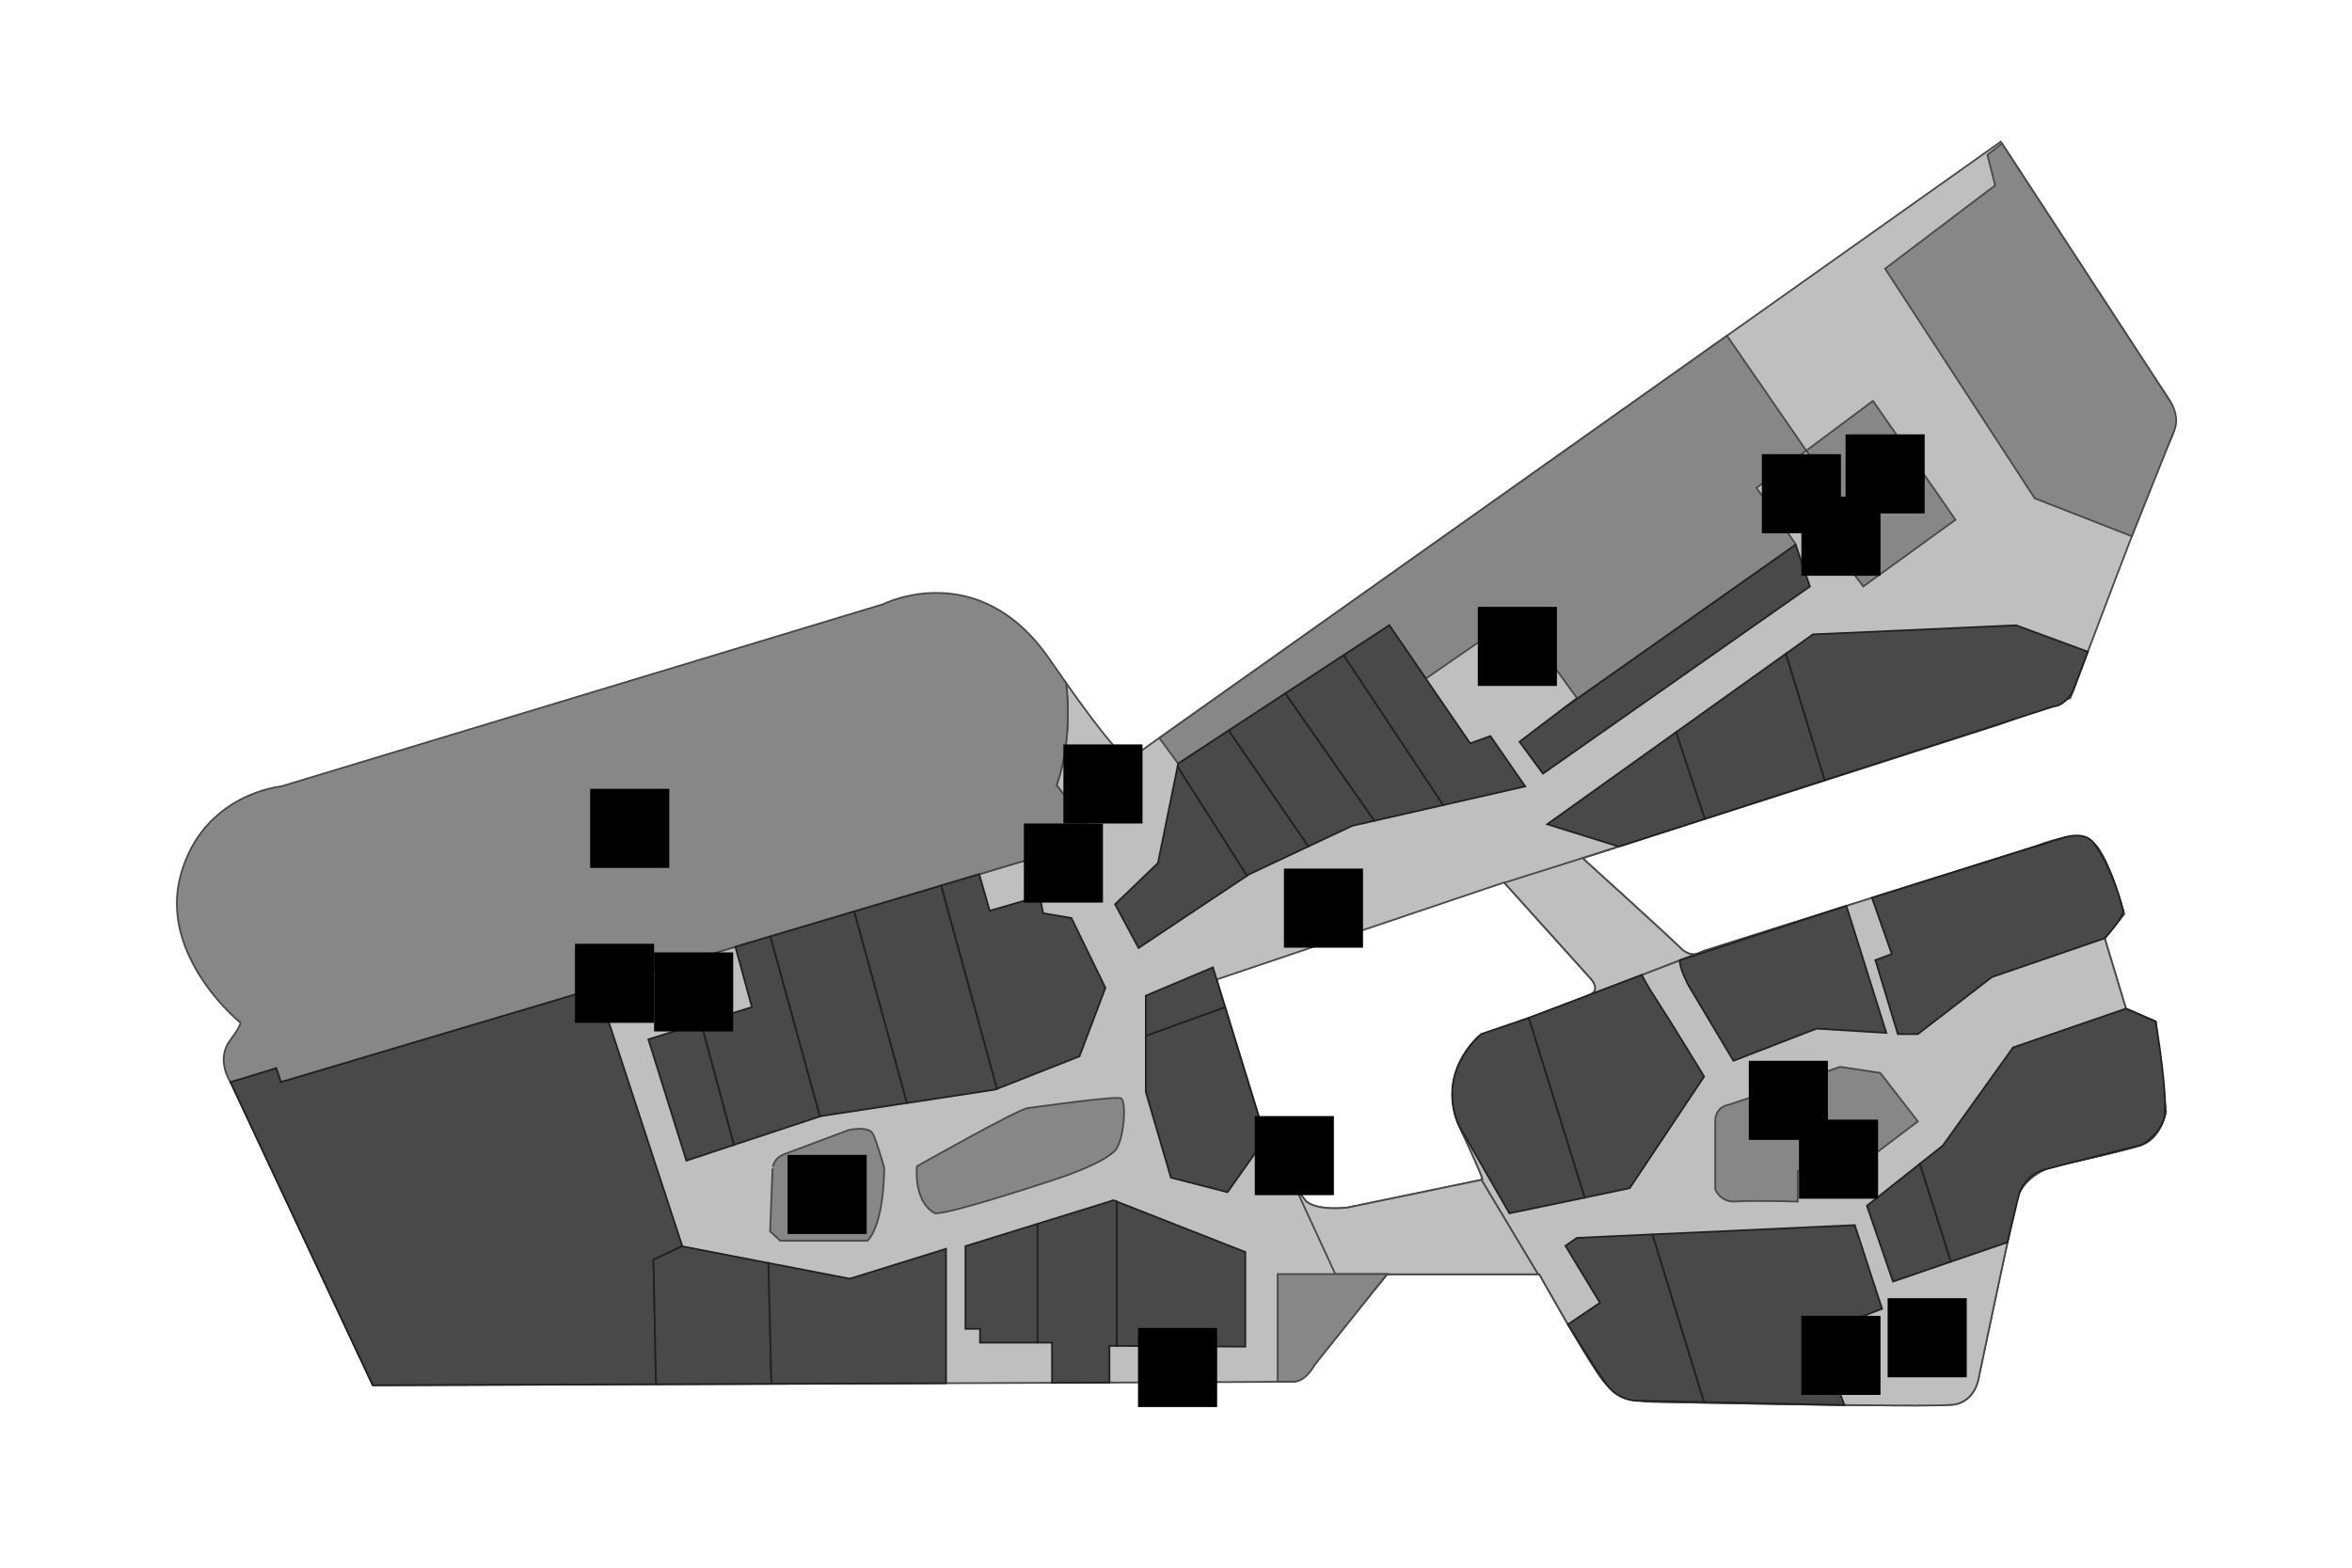
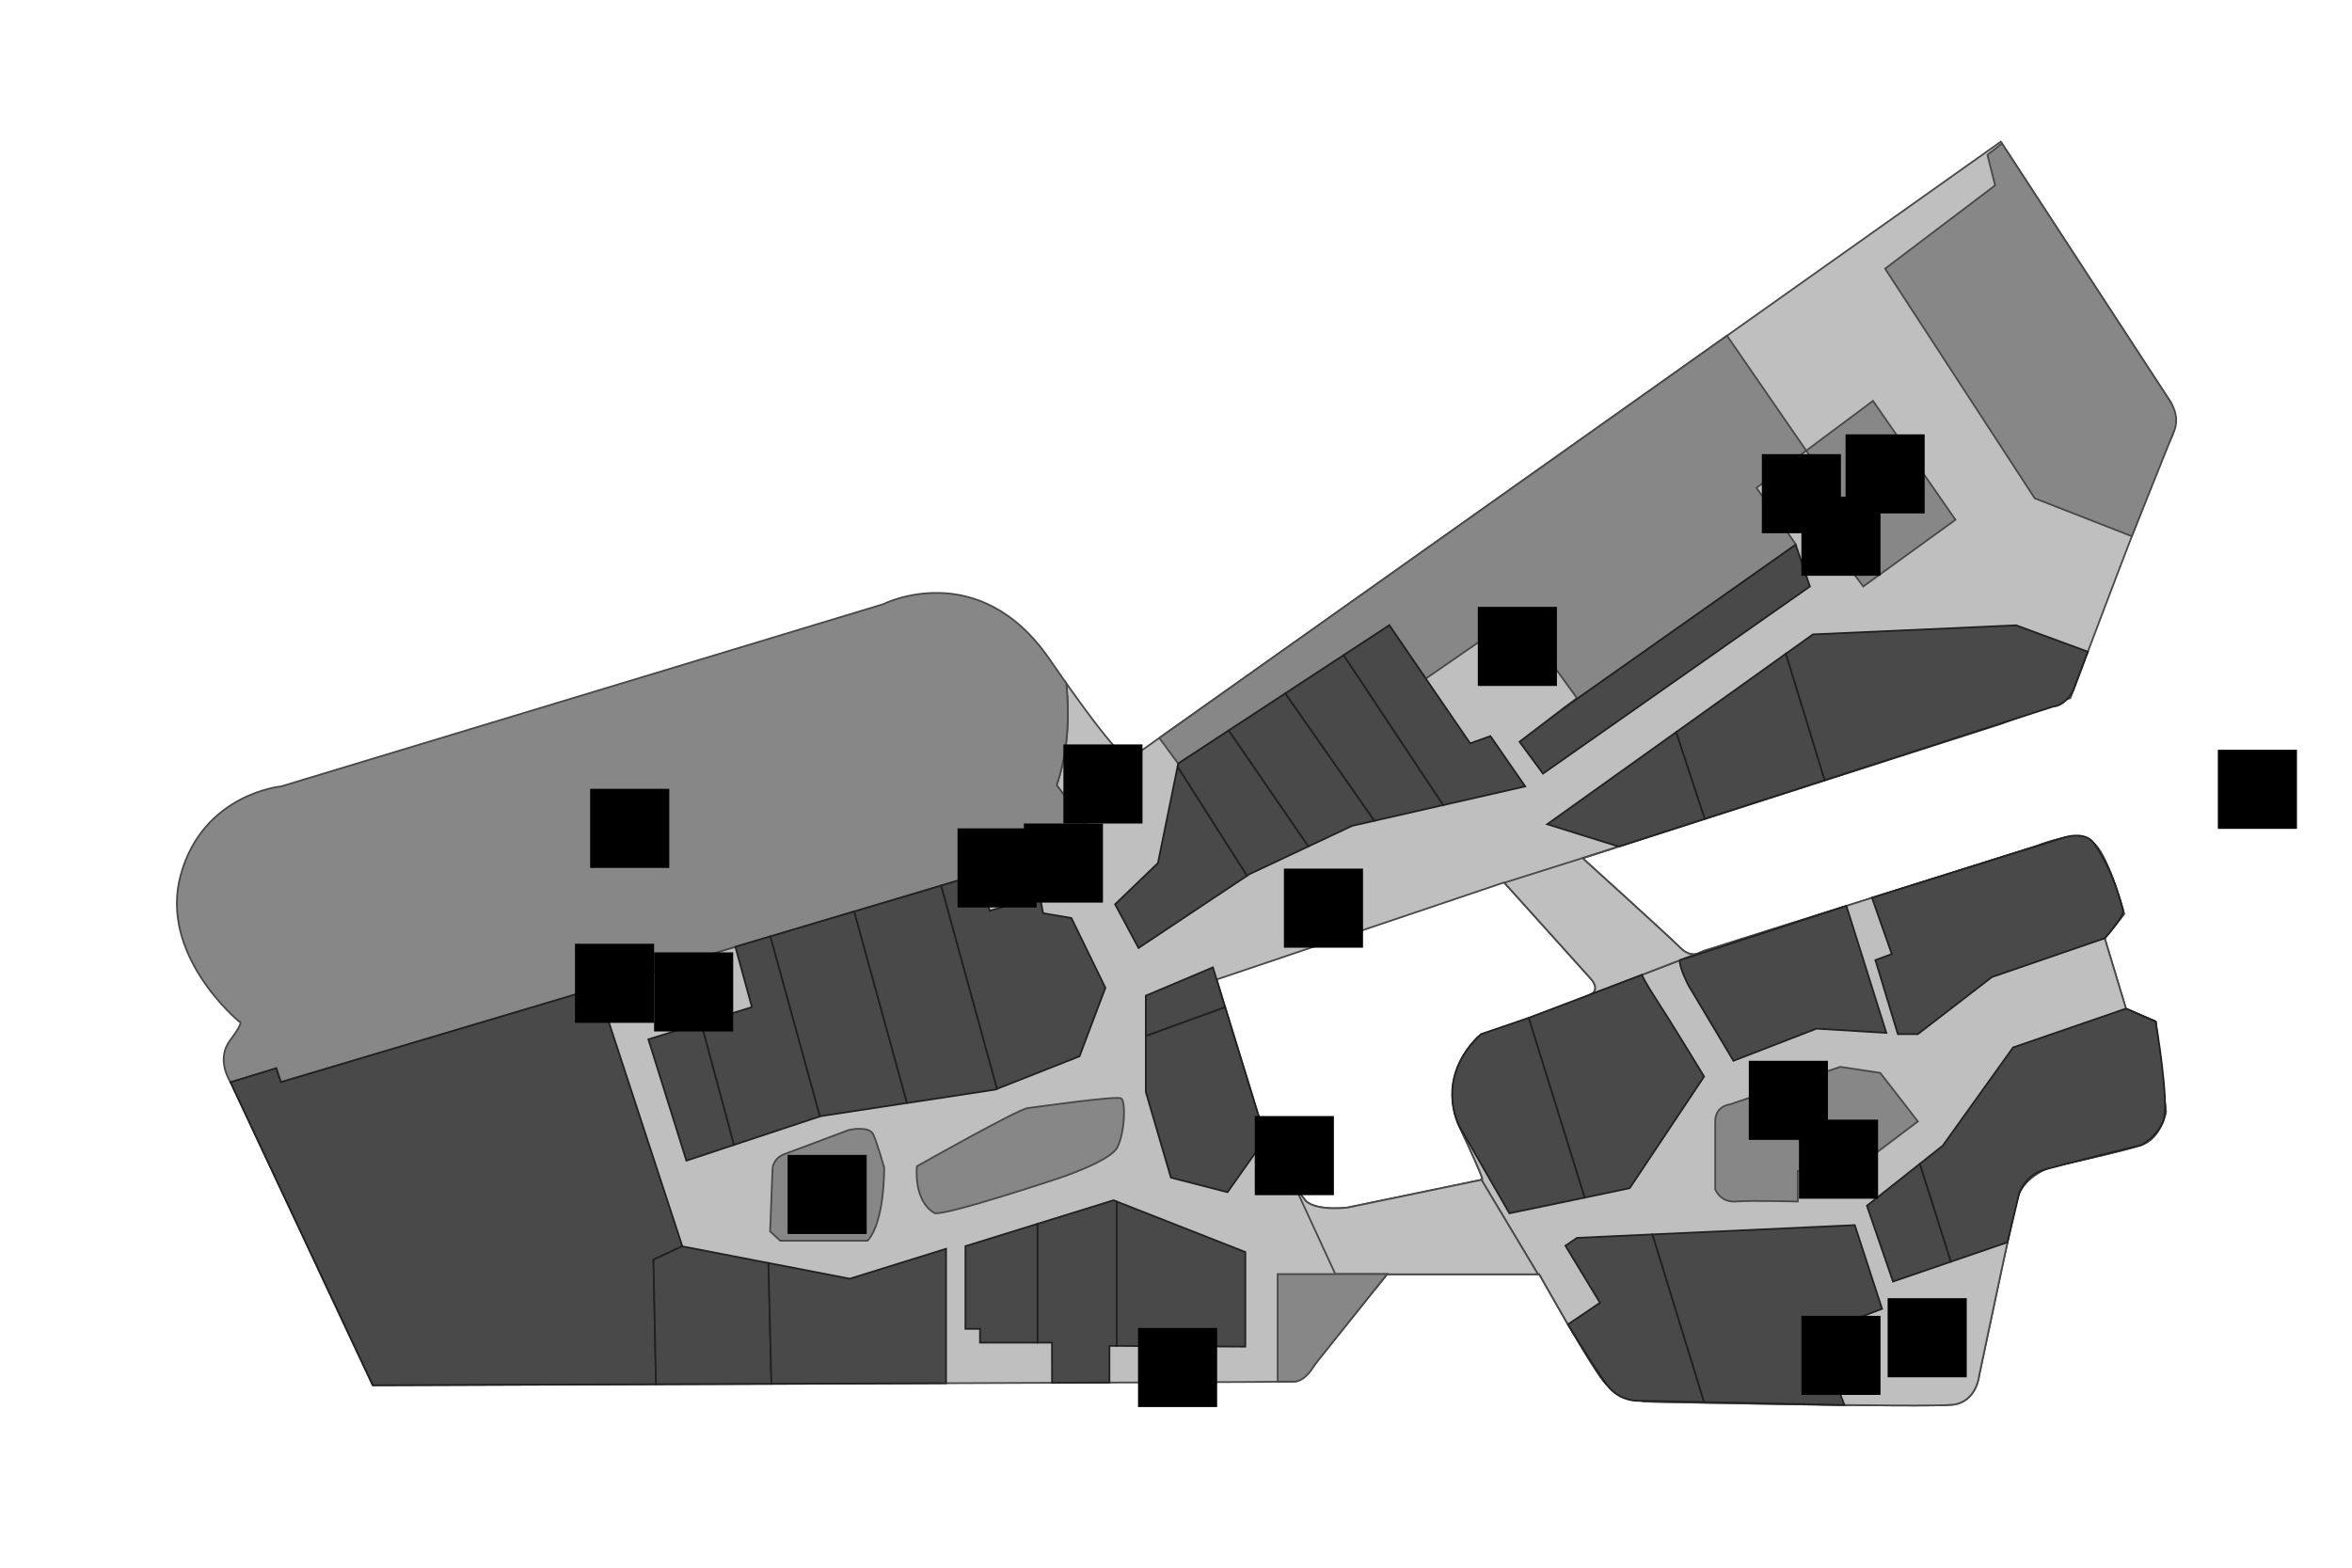
<svg xmlns="http://www.w3.org/2000/svg" version="1.1" id="Layer_1" x="0px" y="0px" width="1338px" height="892px" viewBox="0 0 1338 892" enable-background="new 0 0 1338 892" xml:space="preserve">
  <g id="background">
</g>
  <g id="etc">
-     <path fill="#BFBFBF" stroke="#494949" stroke-miterlimit="10" d="M1177.777,397.19c0,0,51.533-137.119,57.056-147.242   c5.521-10.124,0-21.167,0-21.167l-96.631-148.163L642.172,432.17c0,0-3.867,1.535-35.641-43.48   c2.099,19.499,0.89,39.178-5.4,58.089l22.99,30.652L159.786,615.726l-2.64-7.92l-26.016,7.965c0.181,0.291,0.294,0.453,0.294,0.453   l80.638,171.976c0,0,518.686-1.727,524.207-2.07c5.521-0.346,13.459-12.079,13.459-12.079l39.342-49.004h86.62   c0,0,26.918,48.313,36.234,60.393c9.317,12.078,26.229,12.078,26.229,12.078s159.437,3.451,172.896,1.727   c13.459-1.726,14.839-16.564,14.839-16.564s19.118-90.892,21.741-101.115c4.142-13.113,19.326-17.6,19.326-17.6   s39.687-8.627,51.074-12.423c11.389-3.796,14.148-18.979,14.148-18.979l-5.866-51.307l-16.909-7.361l-12.079-40.031l11.043-13.805   c0,0-8.282-31.059-16.219-39.341c-7.938-8.282-21.396-3.105-21.396-3.105l-27.608,8.628l-174.274,54.985   c0,0-5.981,5.063-12.883-1.841c-6.902-6.901-55.679-51.075-55.679-51.075l237.896-76.391L1177.777,397.19z M905.368,557.327   c0,0,4.831,5.521,0,8.282c-4.832,2.761-64.189,24.156-64.189,24.156s-24.847,21.513-10.353,52.514s12.425,28.93,12.425,28.93   l-76.614,15.875c0,0-16.564,2.159-23.467-3.407l-5.98-7.406l15.186-9.662l-17.486-28.299l-14.954,9.433l-27.84-90.416   l163.578-55.216L905.368,557.327z" />
-     <path fill="#878787" stroke="#494949" stroke-miterlimit="10" d="M157.146,607.806L157.146,607.806l2.64,7.92l464.336-138.294   l-22.99-30.652c6.29-18.911,7.499-38.591,5.4-58.089c-2.912-4.125-6.053-8.632-9.452-13.577   c-40.491-58.897-94.788-31.289-94.788-31.289L159.953,447.451c0,0-44.173,4.044-57.056,50.058s33.129,83.744,33.129,83.744   s3.565-0.804-5.062,10.584c-7.685,10.145-1.318,21.559,0.166,23.933L157.146,607.806L157.146,607.806z" />
+     <path fill="#BFBFBF" stroke="#494949" stroke-miterlimit="10" d="M1177.777,397.19c0,0,51.532-137.119,57.056-147.242   c5.521-10.124,0-21.167,0-21.167l-96.631-148.163L642.172,432.17c0,0-3.867,1.535-35.641-43.48   c2.099,19.499,0.89,39.178-5.4,58.089l22.99,30.651L159.786,615.726l-2.64-7.92l-26.016,7.966c0.181,0.291,0.294,0.452,0.294,0.452   L212.062,788.2c0,0,518.686-1.728,524.207-2.07c5.521-0.346,13.459-12.079,13.459-12.079l39.343-49.004h86.619   c0,0,26.918,48.313,36.234,60.394c9.317,12.078,26.229,12.078,26.229,12.078s159.437,3.45,172.896,1.727   c13.459-1.727,14.839-16.564,14.839-16.564s19.118-90.892,21.741-101.114c4.142-13.113,19.326-17.601,19.326-17.601   s39.687-8.627,51.074-12.423c11.389-3.796,14.147-18.979,14.147-18.979l-5.866-51.308l-16.908-7.36l-12.079-40.031l11.043-13.806   c0,0-8.282-31.059-16.22-39.341c-7.938-8.281-21.396-3.104-21.396-3.104l-27.608,8.628l-174.273,54.985   c0,0-5.981,5.063-12.883-1.842c-6.902-6.9-55.68-51.074-55.68-51.074l237.896-76.392L1177.777,397.19z M905.368,557.327   c0,0,4.831,5.521,0,8.282c-4.832,2.761-64.189,24.155-64.189,24.155s-24.847,21.514-10.353,52.515s12.425,28.93,12.425,28.93   l-76.614,15.875c0,0-16.563,2.159-23.467-3.407l-5.98-7.406l15.187-9.661l-17.486-28.3l-14.954,9.434l-27.84-90.416l163.578-55.216   L905.368,557.327z" />
+     <path fill="#878787" stroke="#494949" stroke-miterlimit="10" d="M157.146,607.806L157.146,607.806l2.64,7.92l464.336-138.294   l-22.99-30.651c6.29-18.911,7.499-38.591,5.4-58.089c-2.912-4.125-6.053-8.632-9.452-13.577   c-40.491-58.897-94.788-31.289-94.788-31.289L159.953,447.451c0,0-44.173,4.044-57.056,50.058s33.129,83.744,33.129,83.744   s3.565-0.804-5.062,10.584c-7.685,10.146-1.318,21.559,0.166,23.933L157.146,607.806L157.146,607.806z" />
    <polygon fill="#878787" stroke="#494949" stroke-miterlimit="10" points="1027.533,256.4 1065.494,228.102 1112.428,295.741    1059.973,333.702 1051.689,322.659 1065.494,312.306  " />
-     <path fill="#BFBFBF" stroke="#494949" stroke-miterlimit="10" d="M1232.178,632.559l-5.867-51.306l-16.908-7.361l-12.079-40.031   l11.043-13.805c0,0-2.98-11.171-7.077-21.9c0,0-7.866-19.238-14.85-21.103c-11.438-3.053-28.385,4.523-28.385,4.523l-14.913,4.661   c0,0-147.161,46.212-170.629,53.806l-4.276,1.622c-0.653,0.407-1.782,0.983-3.24,1.229l-59.274,22.473   c-0.119,0.081-0.219,0.167-0.353,0.243c-4.832,2.761-64.189,24.156-64.189,24.156s-24.847,21.513-10.353,52.514   s12.425,28.93,12.425,28.93l-0.494,0.104l32.175,53.732h0.757c0,0,6.95,12.475,15.01,26.329l13.389,22.358   c3.117,4.984,5.87,9.153,7.838,11.705c9.317,12.078,26.229,12.078,26.229,12.078s159.437,3.45,172.896,1.726   s14.839-16.564,14.839-16.564s19.118-90.892,21.741-101.114c4.142-13.114,19.326-17.601,19.326-17.601s39.687-8.627,51.073-12.423   C1229.417,647.743,1232.178,632.559,1232.178,632.559z" />
-     <path fill="#878787" stroke="#494949" stroke-miterlimit="10" d="M975.769,638.081v38.651c0,0,2.762,7.592,11.733,6.901   c8.973-0.689,35.2,0.044,35.2,0.044v-17.299l28.987,1.38l39.342-29.679l-21.396-27.608l-22.775-3.451l-62.81,21.396   C984.051,628.418,975.769,629.108,975.769,638.081z" />
-     <path fill="#878787" stroke="#494949" stroke-miterlimit="10" d="M446.155,656.716l36.81-13.804c0,0,11.503-2.53,13.804,2.531   c2.302,5.062,6.213,18.864,6.213,18.864s0.461,30.829-9.434,41.643h-49.694l-5.752-5.292l1.381-35.891   C439.483,664.769,439.827,659.089,446.155,656.716z" />
-     <path id="q-space-mf" fill="#878787" stroke="#494949" stroke-miterlimit="10" d="M521.617,663.618c0,0-2.3,19.556,10.123,26.688   c7.332,1.181,69.479-19.556,69.479-19.556s29.908-9.662,34.279-17.715c4.372-8.053,5.062-26.458,2.301-28.068   c-2.761-1.609-47.393,4.832-53.146,5.521C578.903,631.179,521.617,663.618,521.617,663.618z" />
-     <path fill="#BFBFBF" stroke="#494949" stroke-miterlimit="10" d="M842.758,671.313L842.758,671.313l-76.12,15.771   c0,0-16.564,2.159-23.467-3.407l-5.979-7.405l22.435,48.675h29.443l-6.939,8.696l0.039-0.003l6.9-8.595h85.862L842.758,671.313z" />
-     <path id="q-terrace" fill="#878787" stroke="#494949" stroke-miterlimit="10" d="M726.836,724.947h62.233l-41.261,51.717   c0,0-4.866,9.385-11.541,9.465c-6.674,0.079-9.433,0-9.433,0L726.836,724.947L726.836,724.947z" />
+     <path fill="#BFBFBF" stroke="#494949" stroke-miterlimit="10" d="M1232.178,632.559l-5.867-51.306l-16.907-7.361l-12.079-40.03   l11.043-13.806c0,0-2.98-11.171-7.077-21.899c0,0-7.866-19.238-14.85-21.104c-11.438-3.053-28.386,4.523-28.386,4.523   l-14.912,4.661c0,0-147.161,46.212-170.63,53.806l-4.275,1.622c-0.653,0.407-1.782,0.983-3.24,1.229l-59.274,22.473   c-0.118,0.081-0.219,0.167-0.353,0.243c-4.832,2.761-64.189,24.156-64.189,24.156s-24.847,21.513-10.353,52.514   s12.425,28.93,12.425,28.93l-0.494,0.104l32.175,53.731h0.758c0,0,6.949,12.476,15.01,26.329l13.389,22.358   c3.117,4.983,5.87,9.152,7.838,11.705c9.317,12.077,26.229,12.077,26.229,12.077s159.437,3.45,172.896,1.727   s14.839-16.564,14.839-16.564s19.118-90.892,21.741-101.113c4.143-13.114,19.326-17.602,19.326-17.602s39.688-8.627,51.073-12.423   C1229.417,647.743,1232.178,632.559,1232.178,632.559z" />
+     <path fill="#878787" stroke="#494949" stroke-miterlimit="10" d="M975.769,638.081v38.651c0,0,2.763,7.592,11.733,6.9   c8.973-0.688,35.2,0.044,35.2,0.044v-17.299l28.987,1.38l39.342-29.679l-21.396-27.608l-22.774-3.45l-62.811,21.396   C984.051,628.418,975.769,629.108,975.769,638.081z" />
+     <path fill="#878787" stroke="#494949" stroke-miterlimit="10" d="M446.155,656.716l36.81-13.804c0,0,11.503-2.53,13.804,2.531   c2.303,5.062,6.214,18.863,6.214,18.863s0.461,30.829-9.435,41.644h-49.694l-5.752-5.292l1.382-35.892   C439.483,664.769,439.827,659.089,446.155,656.716z" />
+     <path id="q-space-mf" fill="#878787" stroke="#494949" stroke-miterlimit="10" d="M521.617,663.618c0,0-2.3,19.556,10.123,26.688   c7.332,1.182,69.479-19.556,69.479-19.556s29.908-9.662,34.279-17.715c4.372-8.053,5.062-26.458,2.301-28.068   c-2.761-1.608-47.393,4.832-53.146,5.521C578.903,631.179,521.617,663.618,521.617,663.618z" />
+     <path fill="#BFBFBF" stroke="#494949" stroke-miterlimit="10" d="M842.758,671.313L842.758,671.313l-76.12,15.771   c0,0-16.563,2.159-23.467-3.407l-5.979-7.404l22.435,48.675h29.443l-6.939,8.695l0.039-0.003l6.9-8.595h85.861L842.758,671.313z" />
+     <path id="q-terrace" fill="#878787" stroke="#494949" stroke-miterlimit="10" d="M726.836,724.947h62.233l-41.262,51.717   c0,0-4.865,9.385-11.541,9.465c-6.674,0.079-9.433,0-9.433,0L726.836,724.947L726.836,724.947z" />
    <g>
-       <path fill="#BFBFBF" stroke="#494949" stroke-miterlimit="10" d="M905.368,565.609c-1.381,0.789,63.498-24.388,63.498-24.388    s-5.981,5.063-12.883-1.841c-6.902-6.901-55.679-51.075-55.679-51.075l19.174-6.156l-63.677,20.104l49.565,55.072    C905.368,557.327,910.199,562.849,905.368,565.609z" />
+       <path fill="#BFBFBF" stroke="#494949" stroke-miterlimit="10" d="M905.368,565.609c-1.381,0.789,63.498-24.389,63.498-24.389    s-5.981,5.063-12.883-1.841c-6.902-6.9-55.68-51.075-55.68-51.075l19.174-6.155l-63.677,20.104l49.565,55.072    C905.368,557.327,910.199,562.849,905.368,565.609z" />
      <polygon fill="#BFBFBF" stroke="#494949" stroke-miterlimit="10" points="847.21,504.968 847.21,504.968 847.212,504.967   " />
    </g>
    <polygon id="bhiraj-tower" fill="#878787" stroke="#494949" stroke-miterlimit="10" points="1021.324,309.316 999.238,277.567    1027.533,256.4 982.443,191.01 659.492,419.895 670.242,434.473 790.336,355.79 811.106,386.114 863.038,350.268 897.087,397.202    888.655,403.615 1021.53,309.925  " />
-     <path id="quartier-gallery" fill="#878787" stroke="#494949" stroke-miterlimit="10" d="M1130.611,88.129l4.364,17.347   l-62.577,47.394l85.123,130.678l55.24,21.564l23.721-59.22c0,0,4.51-7.666-2.094-17.791   c-6.603-10.125-95.521-146.461-95.521-146.461L1130.611,88.129z" />
+     <path id="quartier-gallery" fill="#878787" stroke="#494949" stroke-miterlimit="10" d="M1130.611,88.129l4.363,17.347   l-62.576,47.394l85.123,130.678l55.239,21.564l23.722-59.22c0,0,4.51-7.666-2.095-17.791   c-6.603-10.125-95.521-146.461-95.521-146.461L1130.611,88.129z" />
  </g>
  <g id="rooms">
    <polygon id="q-stadium-mf" fill="#494949" stroke="#212121" stroke-miterlimit="10" points="371.748,716.743 371.748,716.743    388.139,709.05 339.954,562.066 159.786,615.726 157.146,607.806 131.129,615.771 212.062,788.199 373.18,787.632  " />
    <polygon id="qmc-7" fill="#494949" stroke="#212121" stroke-miterlimit="10" points="388.178,709.171 388.139,709.05    371.748,716.743 373.18,787.632 438.836,787.399 437.151,718.634  " />
    <polygon id="qmc-6" fill="#494949" stroke="#212121" stroke-miterlimit="10" points="538.182,710.552 483.426,727.577    437.151,718.634 438.836,787.399 538.182,787.049  " />
    <polygon id="qmc-3" fill="#494949" stroke="#212121" stroke-miterlimit="10" points="708.432,712.393 635.271,683.667    635.271,765.793 708.432,766.229  " />
    <polygon id="qmc-4" fill="#494949" stroke="#212121" stroke-miterlimit="10" points="633.431,682.944 590.178,696.354    590.178,763.928 598.46,763.928 598.5,786.816 631.129,786.686 631.129,765.769 635.271,765.793 635.271,683.667  " />
    <polygon id="qmc-5" fill="#494949" stroke="#212121" stroke-miterlimit="10" points="549.226,709.05 549.226,756.106    557.508,756.106 557.508,763.928 590.178,763.928 590.178,696.354  " />
    <polygon id="qmc-2" fill="#494949" stroke="#212121" stroke-miterlimit="10" points="696.931,573.03 651.835,589.381    651.835,621.286 666.1,670.06 698.309,678.343 719.936,647.743  " />
    <polygon id="qmc-1" fill="#494949" stroke="#212121" stroke-miterlimit="10" points="690,550.426 651.835,566.53 651.835,589.381    696.931,573.03  " />
    <polygon id="qmc-8" fill="#494949" stroke="#212121" stroke-miterlimit="10" points="368.854,591.378 390.479,660.398    417.579,651.419 398.866,582.028  " />
    <polygon id="qmc-10" fill="#494949" stroke="#212121" stroke-miterlimit="10" points="438.184,532.81 466.385,635.249    466.862,635.091 515.983,627.587 485.967,518.579  " />
    <polygon id="qmc-11" fill="#494949" stroke="#212121" stroke-miterlimit="10" points="485.967,518.622 515.983,627.63    566.25,619.95 567.218,619.568 535.416,503.895  " />
    <polygon id="qmc-12" fill="#494949" stroke="#212121" stroke-miterlimit="10" points="628.828,562.066 609.502,522.358    593.398,519.597 591.558,509.935 563.029,518.217 557.047,497.409 535.416,503.852 567.218,619.525 614.104,601.041  " />
    <polygon id="qmc-9" fill="#494949" stroke="#212121" stroke-miterlimit="10" points="418.35,538.717 427.75,573.03    398.866,582.028 417.579,651.419 466.385,635.249 438.184,532.81  " />
    <polygon id="qmb-4" fill="#494949" stroke="#212121" stroke-miterlimit="10" points="658.738,491.069 634.351,514.536    647.695,539.383 709.444,498.267 669.899,436.159  " />
    <polygon id="qmb-5" fill="#494949" stroke="#212121" stroke-miterlimit="10" points="670.242,434.473 669.899,436.159    709.444,498.267 710.733,497.409 744.333,481.594 699.028,415.613  " />
    <polygon id="qmb-6" fill="#494949" stroke="#212121" stroke-miterlimit="10" points="699.028,415.613 744.333,481.594    769.171,469.903 781.892,467.002 731.216,394.524  " />
    <polygon id="qmb-7" fill="#494949" stroke="#212121" stroke-miterlimit="10" points="731.216,394.524 781.892,467.002    821.033,458.078 764.392,372.788  " />
    <polygon id="qmb-8" fill="#494949" stroke="#212121" stroke-miterlimit="10" points="847.854,418.828 836.349,422.969    790.336,355.79 764.392,372.788 821.033,458.078 867.639,447.451  " />
    <polygon id="qmb-9" fill="#494949" stroke="#212121" stroke-miterlimit="10" points="1021.53,309.925 888.655,403.615    864.418,422.049 877.762,440.172 1029.605,333.702  " />
    <polygon id="qmb-3" fill="#494949" stroke="#212121" stroke-miterlimit="10" points="880.176,468.981 920.894,481.696    969.858,465.909 953.556,416.544  " />
    <polygon id="qmb-2" fill="#494949" stroke="#212121" stroke-miterlimit="10" points="953.556,416.544 969.858,465.909    1038.041,443.927 1015.98,371.932  " />
-     <path id="qmb-1" fill="#494949" stroke="#212121" stroke-miterlimit="10" d="M1146.938,355.79l-115.607,5.175l-15.348,10.967   l22.06,71.995l129.948-41.895c7.054-0.519,11.318-8.913,11.318-8.913l8.417-22.298L1146.938,355.79z" />
+     <path id="qmb-1" fill="#494949" stroke="#212121" stroke-miterlimit="10" d="M1146.938,355.79l-115.606,5.175l-15.349,10.967   l22.061,71.995l129.948-41.895c7.054-0.519,11.317-8.913,11.317-8.913l8.417-22.298L1146.938,355.79z" />
    <path id="qma-8" fill="#494949" stroke="#212121" stroke-miterlimit="10" d="M955.669,546.338l94.69-30.924l22.728,72.282   l-39.687-2.416l-47.279,18.291l-25.537-42.792C960.584,560.778,954.979,550.134,955.669,546.338z" />
-     <path id="qma-1" fill="#494949" stroke="#212121" stroke-miterlimit="10" d="M1064.939,510.824l107.656-33.793   c0,0,12.992-5.042,18.515,2.715c5.521,7.757,11.62,18.915,16.681,38.24c0.747,3.575-10.469,15.875-10.469,15.875l-64.188,22.086   l-42.103,32.438h-11.389l-12.769-42.102l9.317-3.451L1064.939,510.824z" />
+     <path id="qma-1" fill="#494949" stroke="#212121" stroke-miterlimit="10" d="M1064.939,510.824l107.655-33.793   c0,0,12.992-5.042,18.516,2.715c5.521,7.757,11.62,18.915,16.681,38.24c0.747,3.575-10.469,15.875-10.469,15.875l-64.188,22.086   l-42.103,32.438h-11.39l-12.769-42.102l9.316-3.451L1064.939,510.824z" />
    <polygon id="qma-3" fill="#494949" stroke="#212121" stroke-miterlimit="10" points="1062.043,686.049 1076.883,729.187    1109.834,717.887 1092.182,662.18  " />
-     <path id="qma-2" fill="#494949" stroke="#212121" stroke-miterlimit="10" d="M1226.311,581.253l-16.908-7.361l-64.189,22.086   l-40.031,55.906l-12.999,10.295l17.652,55.708l32.17-11.033l6.707-28.028c0,0,3.226-10.225,14.498-13.375   c11.273-3.151,54.819-13.911,54.819-13.911s9.264-4.505,12.742-14.159C1234.248,627.728,1226.311,581.253,1226.311,581.253z" />
-     <path id="qma-5" fill="#494949" stroke="#212121" stroke-miterlimit="10" d="M897.086,704.34l-6.558,4.486l19.671,32.438   l-18.226,12.3c0,0,14.43,23.827,22.046,34.262c7.615,10.435,19.139,9.2,19.139,9.2l36.268,0.754l-29.356-95.412L897.086,704.34z" />
+     <path id="qma-2" fill="#494949" stroke="#212121" stroke-miterlimit="10" d="M1226.311,581.253l-16.907-7.361l-64.189,22.086   l-40.03,55.906l-13,10.295l17.652,55.708l32.17-11.033l6.707-28.027c0,0,3.227-10.226,14.498-13.375   c11.273-3.151,54.819-13.911,54.819-13.911s9.264-4.505,12.742-14.159C1234.248,627.728,1226.311,581.253,1226.311,581.253z" />
+     <path id="qma-5" fill="#494949" stroke="#212121" stroke-miterlimit="10" d="M897.086,704.34l-6.558,4.486l19.671,32.438   l-18.227,12.301c0,0,14.431,23.826,22.047,34.262c7.614,10.435,19.139,9.2,19.139,9.2l36.268,0.754l-29.355-95.412L897.086,704.34z   " />
    <polygon id="qma-4" fill="#494949" stroke="#212121" stroke-miterlimit="10" points="1033.4,758.866 1070.671,744.716    1055.142,697.093 940.068,702.369 969.426,797.781 1049.268,799.44  " />
-     <path id="qma-7" fill="#494949" stroke="#212121" stroke-miterlimit="10" d="M969.426,612.543c0,0-18.85-31.059-26.097-42.102   s-9.313-15.732-9.313-15.732l-64.406,24.451l31.855,102.294l25.646-5.413L969.426,612.543z" />
-     <path id="qma-6" fill="#494949" stroke="#212121" stroke-miterlimit="10" d="M842.56,588.386   c-27.263,25.192-12.425,52.353-12.425,52.353l28.532,49.616l42.798-8.9L869.608,579.16L842.56,588.386z" />
+     <path id="qma-7" fill="#494949" stroke="#212121" stroke-miterlimit="10" d="M969.426,612.543c0,0-18.85-31.059-26.097-42.102   s-9.313-15.732-9.313-15.732L869.61,579.16l31.854,102.294l25.646-5.413L969.426,612.543z" />
+     <path id="qma-6" fill="#494949" stroke="#212121" stroke-miterlimit="10" d="M842.56,588.386   c-27.263,25.192-12.425,52.354-12.425,52.354l28.532,49.616l42.798-8.9L869.608,579.16L842.56,588.386z" />
  </g>
  <g id="signs">
    <rect id="parking" x="335.731" y="448.832" width="45" height="45" />
    <g id="toilet">
      <rect id="toilet-1" x="372.098" y="541.882" width="45" height="45" />
      <rect id="toilet-2" x="604.949" y="423.571" width="45" height="45" />
      <rect id="toilet-3" x="1002.273" y="258.402" width="45" height="45" />
      <rect id="toilet-4" x="1073.833" y="738.667" width="45" height="45" />
    </g>
    <g id="lift">
      <rect id="lift-1" x="713.82" y="635.033" width="45" height="45" />
      <rect id="lift-2" x="582.45" y="468.57" width="45" height="45" />
      <rect id="lift-3" x="840.699" y="345.292" width="45" height="45" />
      <rect id="lift-4" x="1024.771" y="282.613" width="45" height="45" />
      <rect id="lift-5" x="994.863" y="603.59" width="45" height="45" />
      <rect id="lift-6" x="1024.771" y="748.694" width="45" height="45" />
    </g>
    <g id="escalator">
      <rect id="escalator-1" x="730.385" y="494.232" width="45" height="45" />
      <rect id="escalator-2" x="448.044" y="657.137" width="45" height="45" />
      <rect id="escalator-3" x="647.4" y="755.597" width="45" height="45" />
      <rect id="escalator-4" x="1023.393" y="637.067" width="45" height="45" />
      <rect id="escalator-5" x="1049.9" y="247.14" width="45" height="45" />
    </g>
    <rect id="entrance" x="327.101" y="536.993" width="45" height="45" />
+     <rect id="stairs" x="544.718" y="471.332" width="45" height="45" />
+     <rect id="bts" x="1261.689" y="426.62" width="45" height="45" />
  </g>
</svg>
